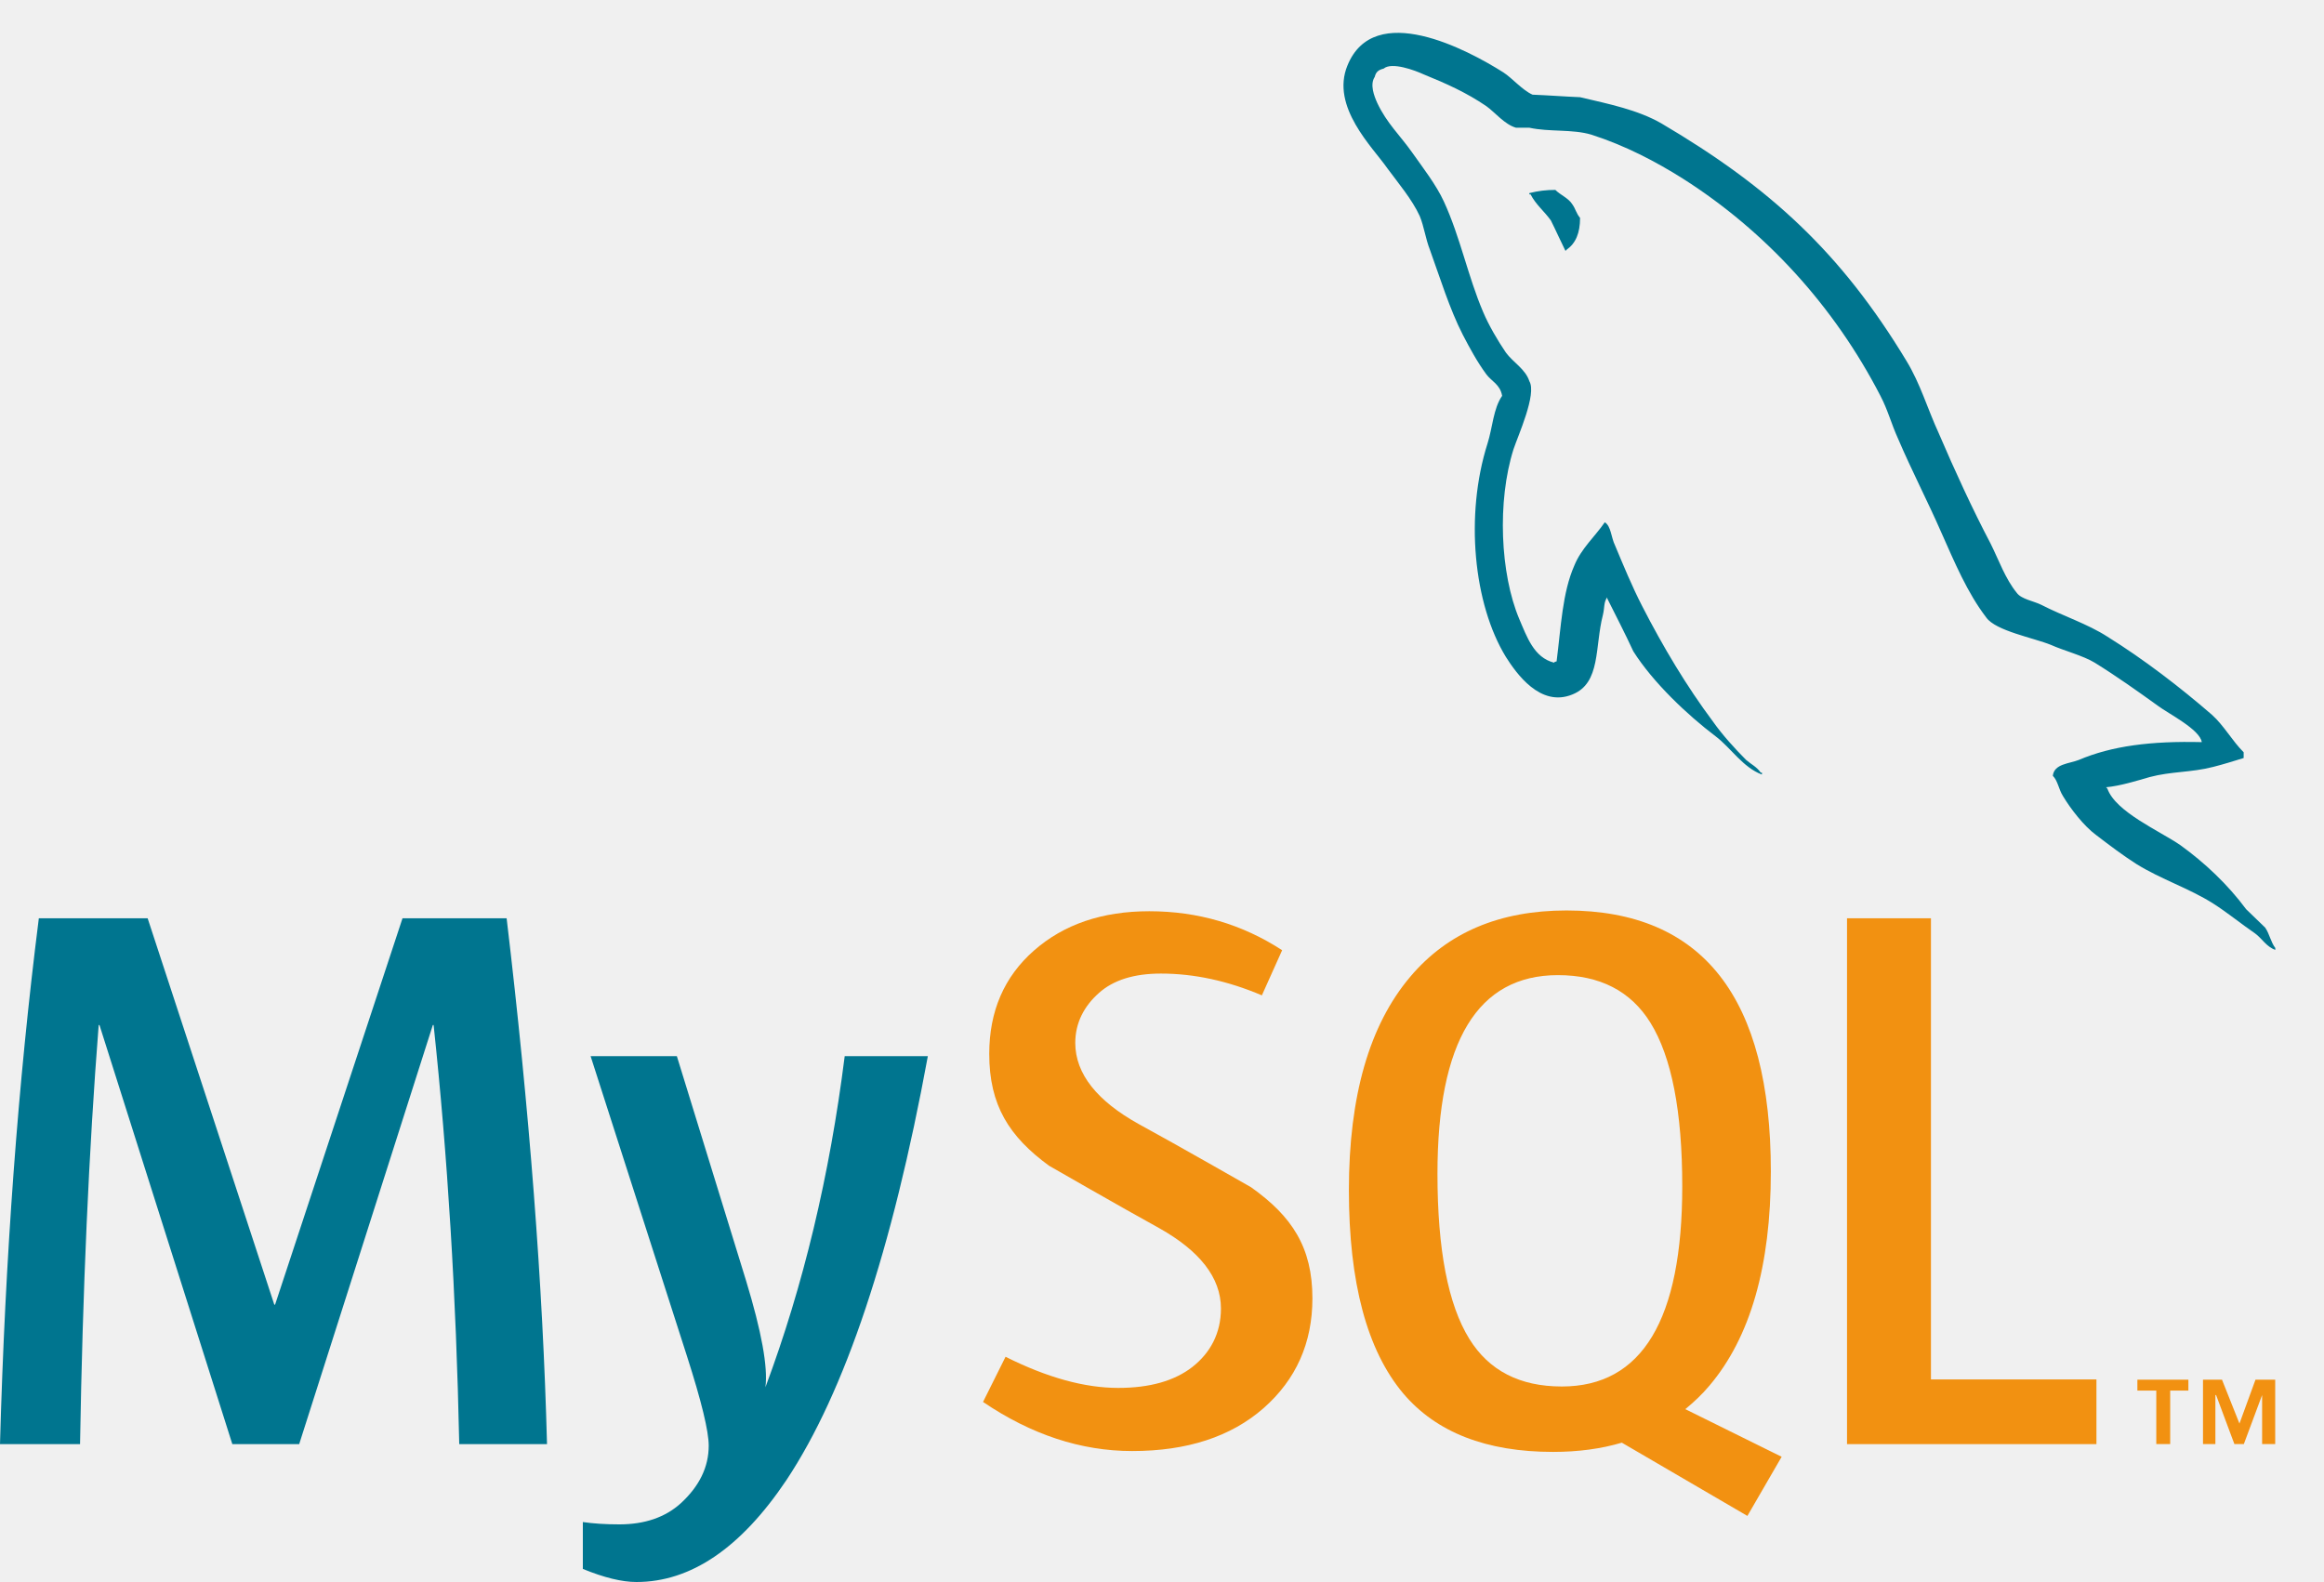
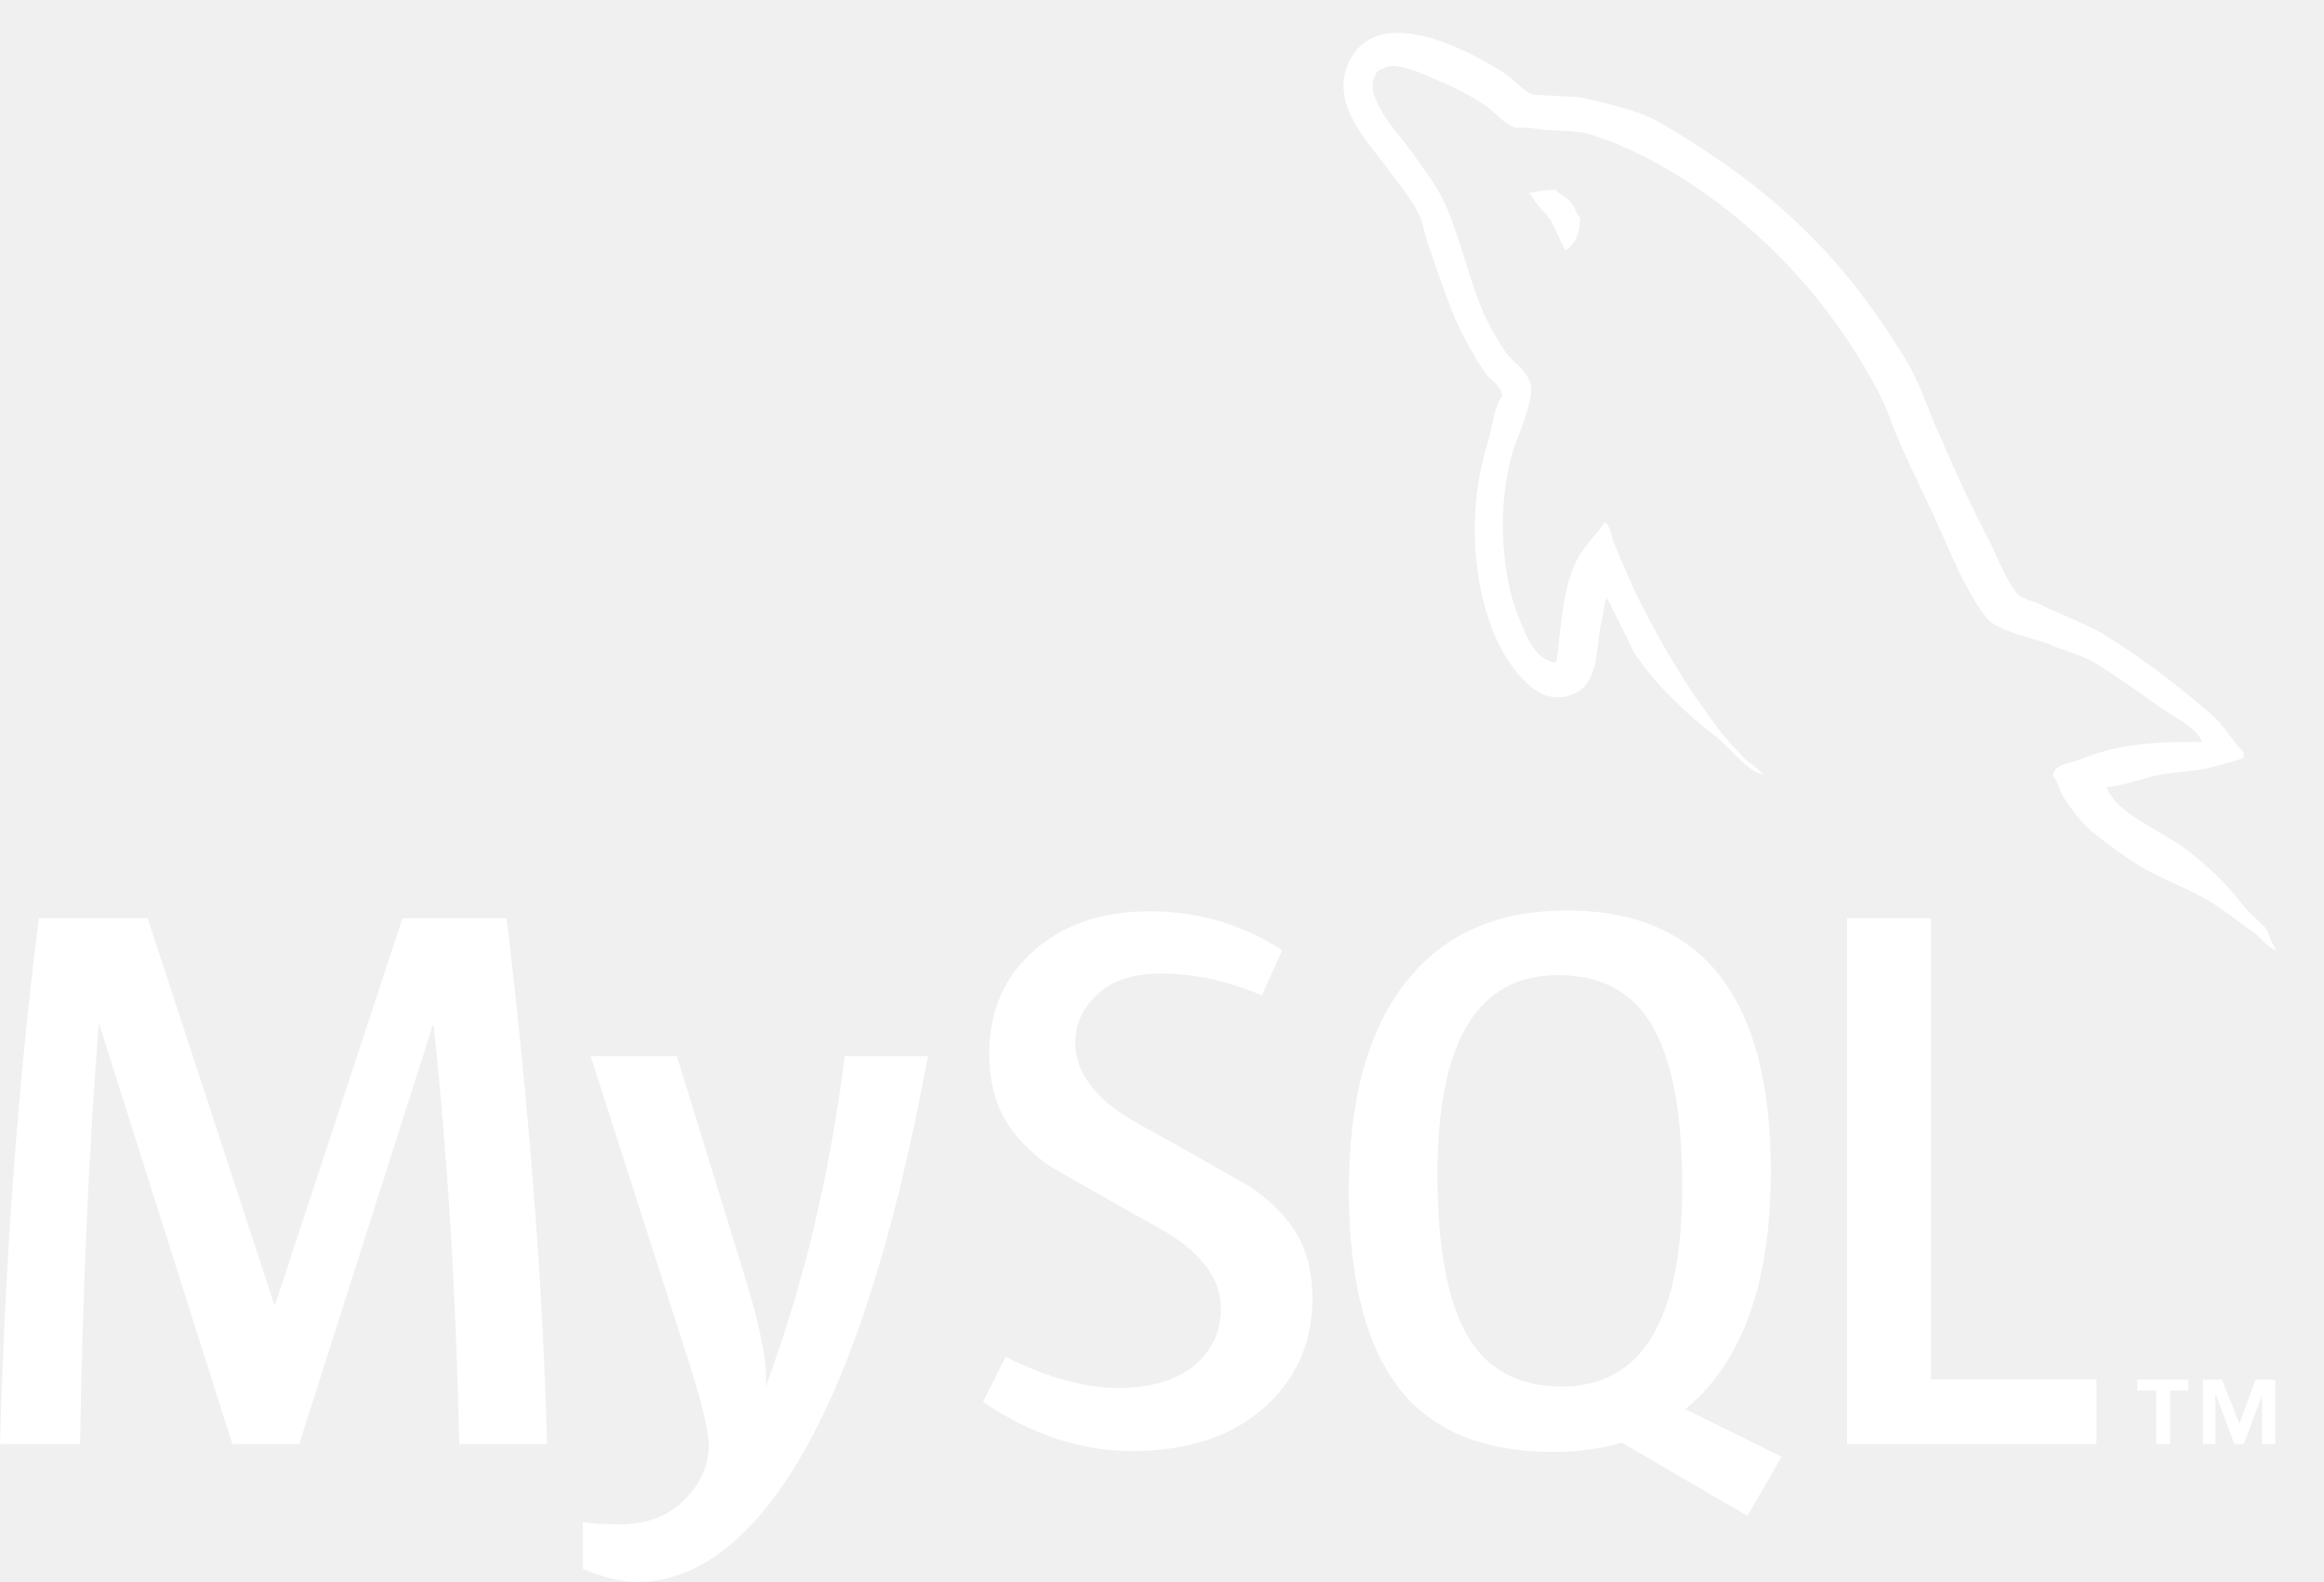
<svg xmlns="http://www.w3.org/2000/svg" height="1702" preserveAspectRatio="xMinYMin meet" viewBox="-.004 -5.603 388.133 269.897" width="2500">
-   <path d="m93.312 240.773h-14.975c-.527-25.345-1.987-49.177-4.373-71.501h-.132l-22.8 71.501h-11.404l-22.663-71.501h-.134c-1.681 21.44-2.74 45.272-3.18 71.501h-13.655c.882-31.899 3.09-61.802 6.625-89.715h18.561l21.606 65.92h.132l21.739-65.92h17.76c3.889 32.691 6.185 62.603 6.89 89.715m64.965-66.19c-6.099 33.177-14.143 57.287-24.127 72.328-7.78 11.589-16.302 17.383-25.582 17.383-2.474 0-5.525-.747-9.145-2.231v-7.998c1.769.26 3.844.398 6.23.398 4.33 0 7.819-1.2 10.473-3.594 3.18-2.918 4.77-6.198 4.77-9.832 0-2.482-1.24-7.576-3.711-15.281l-16.436-51.173h14.712l11.796 38.272c2.65 8.69 3.756 14.756 3.313 18.214 6.452-17.278 10.959-36.108 13.523-56.486h14.183" fill="#00758f" />
-   <g fill="#f29111">
+   <path d="m93.312 240.773h-14.975c-.527-25.345-1.987-49.177-4.373-71.501h-.132l-22.8 71.501h-11.404l-22.663-71.501h-.134c-1.681 21.44-2.74 45.272-3.18 71.501h-13.655c.882-31.899 3.09-61.802 6.625-89.715h18.561l21.606 65.92h.132l21.739-65.92h17.76c3.889 32.691 6.185 62.603 6.89 89.715m64.965-66.19c-6.099 33.177-14.143 57.287-24.127 72.328-7.78 11.589-16.302 17.383-25.582 17.383-2.474 0-5.525-.747-9.145-2.231v-7.998c1.769.26 3.844.398 6.23.398 4.33 0 7.819-1.2 10.473-3.594 3.18-2.918 4.77-6.198 4.77-9.832 0-2.482-1.24-7.576-3.711-15.281l-16.436-51.173h14.712l11.796 38.272c2.65 8.69 3.756 14.756 3.313 18.214 6.452-17.278 10.959-36.108 13.523-56.486h14.183" fill="#fff" />
+   <g fill="#fff">
    <path d="m223.875 215.906c0 7.608-2.788 13.854-8.346 18.741-5.562 4.866-13.035 7.305-22.392 7.305-8.752 0-17.234-2.807-25.45-8.377l3.843-7.706c7.07 3.544 13.47 5.313 19.214 5.313 5.389 0 9.607-1.202 12.658-3.578 3.045-2.393 4.87-5.73 4.87-9.963 0-5.327-3.706-9.88-10.504-13.7-6.276-3.454-18.818-10.663-18.818-10.663-6.796-4.97-10.203-10.304-10.203-19.091 0-7.268 2.54-13.142 7.616-17.611 5.086-4.479 11.648-6.718 19.684-6.718 8.307 0 15.86 2.223 22.663 6.652l-3.456 7.7c-5.82-2.475-11.56-3.717-17.22-3.717-4.592 0-8.13 1.105-10.598 3.33-2.48 2.204-4.014 5.041-4.014 8.499 0 5.313 3.786 9.922 10.775 13.816 6.355 3.455 19.205 10.804 19.205 10.804 6.99 4.961 10.473 10.251 10.473 18.964" />
    <path d="m250.647 222.826c-3.625-5.848-5.44-15.233-5.44-28.173 0-22.59 6.85-33.893 20.546-33.893 7.16 0 12.416 2.704 15.777 8.105 3.62 5.85 5.435 15.154 5.435 27.913 0 22.771-6.851 34.162-20.546 34.162-7.159 0-12.416-2.701-15.772-8.113m53.284 20.11-16.446-8.132c1.464-1.204 2.855-2.503 4.114-4.007 6.983-8.23 10.477-20.413 10.477-36.542 0-29.68-11.62-44.529-34.86-44.529-11.4 0-20.284 3.764-26.645 11.302-6.985 8.24-10.473 20.378-10.473 36.415 0 15.77 3.09 27.339 9.276 34.688 5.636 6.642 14.16 9.968 25.57 9.968 4.258 0 8.164-.526 11.714-1.577l21.418 12.497 5.84-10.084" fill-rule="evenodd" />
    <path d="m357.618 240.773h-42.546v-89.715h14.317v78.679h28.229zm10.21-.009h2.372v-9.128h3.104v-1.864h-8.701v1.864h3.225zm18.051 0h2.236v-10.992h-3.363l-2.737 7.492-2.98-7.492h-3.24v10.992h2.115v-8.366h.12l3.121 8.366h1.612l3.116-8.366z" />
  </g>
-   <g fill="#00758f" fill-rule="evenodd">
+   <g fill="#fff" fill-rule="evenodd">
    <path d="m375.589 121.008c-8.653-.217-15.354.648-20.974 3.035-1.622.65-4.213.65-4.435 2.71.87.865.975 2.273 1.737 3.47 1.294 2.169 3.56 5.09 5.618 6.612 2.27 1.736 4.541 3.464 6.922 4.98 4.214 2.614 8.972 4.125 13.075 6.727 2.386 1.516 4.756 3.465 7.142 5.096 1.185.866 1.935 2.278 3.455 2.814v-.328c-.762-.973-.974-2.382-1.727-3.472-1.08-1.076-2.163-2.058-3.246-3.137-3.137-4.227-7.034-7.909-11.24-10.944-3.462-2.391-11.034-5.644-12.434-9.643l-.22-.221c2.38-.22 5.195-1.089 7.464-1.746 3.67-.973 7.022-.753 10.806-1.726 1.732-.437 3.462-.982 5.2-1.515v-.983c-1.957-1.946-3.357-4.552-5.41-6.393-5.51-4.768-11.571-9.426-17.84-13.334-3.356-2.168-7.68-3.57-11.25-5.418-1.29-.652-3.45-.973-4.21-2.063-1.947-2.384-3.033-5.523-4.435-8.346-3.132-5.955-6.165-12.565-8.863-18.862-1.945-4.225-3.135-8.45-5.514-12.354-11.14-18.432-23.244-29.59-41.84-40.54-4-2.28-8.756-3.255-13.833-4.447-2.707-.114-5.408-.325-8.11-.431-1.733-.762-3.465-2.823-4.976-3.799-6.165-3.9-22.05-12.353-26.594-1.19-2.92 7.05 4.325 13.984 6.812 17.563 1.837 2.49 4.218 5.313 5.51 8.127.757 1.843.974 3.798 1.734 5.746 1.728 4.769 3.347 10.082 5.622 14.528 1.185 2.277 2.481 4.665 3.994 6.715.873 1.2 2.382 1.734 2.707 3.692-1.508 2.165-1.626 5.417-2.49 8.129-3.89 12.25-2.379 27.424 3.137 36.42 1.726 2.71 5.84 8.673 11.353 6.391 4.865-1.947 3.784-8.126 5.188-13.543.324-1.31.107-2.17.753-3.035v.219c1.513 3.03 3.031 5.95 4.435 8.995 3.357 5.306 9.19 10.836 14.058 14.518 2.588 1.959 4.643 5.314 7.886 6.51v-.328h-.212c-.651-.973-1.622-1.41-2.488-2.165-1.945-1.952-4.102-4.338-5.622-6.505-4.539-6.068-8.544-12.792-12.104-19.729-1.735-3.368-3.245-7.05-4.652-10.408-.647-1.295-.647-3.252-1.73-3.9-1.626 2.381-3.999 4.444-5.186 7.362-2.056 4.666-2.27 10.41-3.033 16.375-.43.113-.212 0-.43.215-3.455-.866-4.645-4.443-5.945-7.468-3.243-7.706-3.788-20.063-.973-28.953.753-2.272 4.006-9.426 2.703-11.594-.654-2.068-2.813-3.25-4-4.882-1.403-2.06-2.925-4.656-3.888-6.937-2.597-6.068-3.902-12.792-6.704-18.86-1.298-2.823-3.573-5.75-5.405-8.347-2.058-2.927-4.326-4.986-5.95-8.451-.536-1.195-1.294-3.148-.432-4.444.212-.869.651-1.196 1.518-1.413 1.397-1.193 5.402.322 6.805.972 4.003 1.622 7.354 3.148 10.701 5.42 1.516 1.086 3.137 3.145 5.08 3.692h2.275c3.458.753 7.352.21 10.598 1.19 5.726 1.842 10.914 4.551 15.566 7.479 14.158 8.998 25.834 21.792 33.722 37.073 1.3 2.49 1.846 4.769 3.033 7.365 2.27 5.322 5.084 10.742 7.35 15.94 2.269 5.095 4.435 10.294 7.683 14.528 1.617 2.272 8.105 3.465 11.025 4.658 2.158.972 5.514 1.841 7.461 3.032 3.675 2.272 7.343 4.878 10.808 7.375 1.726 1.3 7.133 4.008 7.459 6.179" />
    <path d="m265.314 26.797a17.27 17.27 0 0 0 -4.432.545v.217h.21c.873 1.73 2.388 2.932 3.46 4.447.87 1.735 1.629 3.463 2.492 5.2.107-.107.21-.22.21-.22 1.525-1.08 2.28-2.812 2.28-5.418-.653-.764-.755-1.517-1.3-2.279-.647-1.081-2.053-1.623-2.92-2.492" />
  </g>
</svg>
